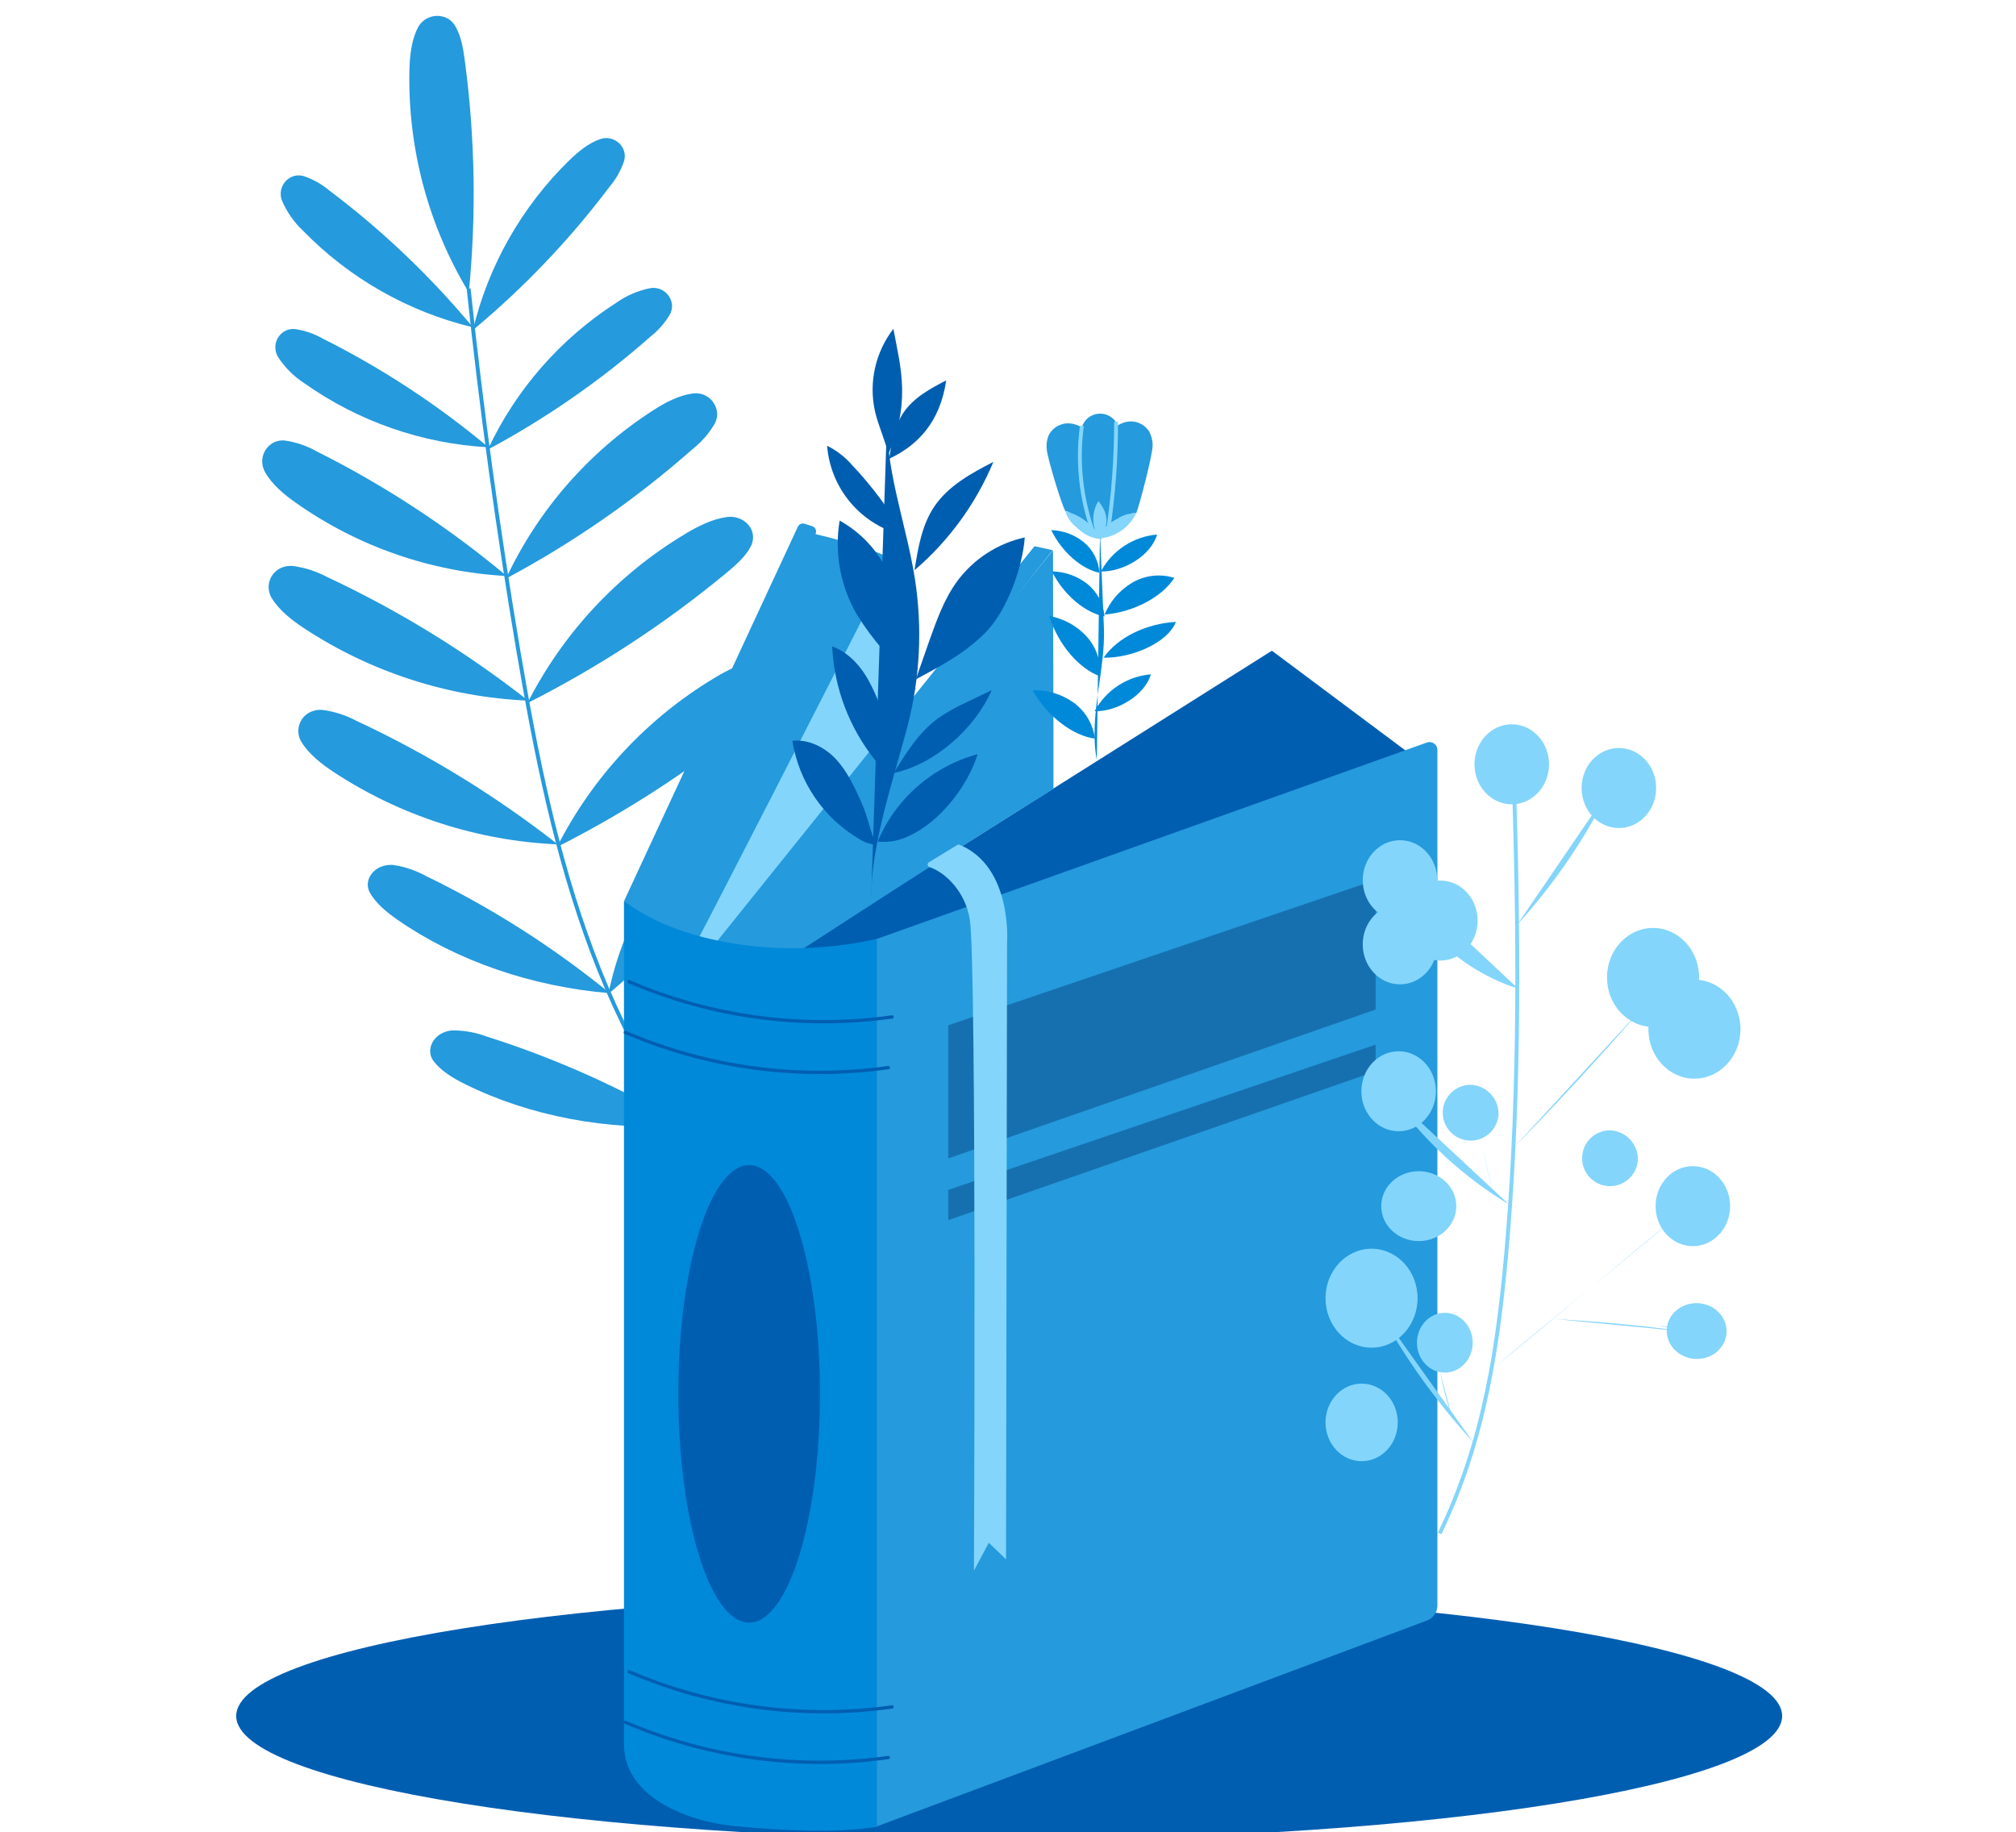
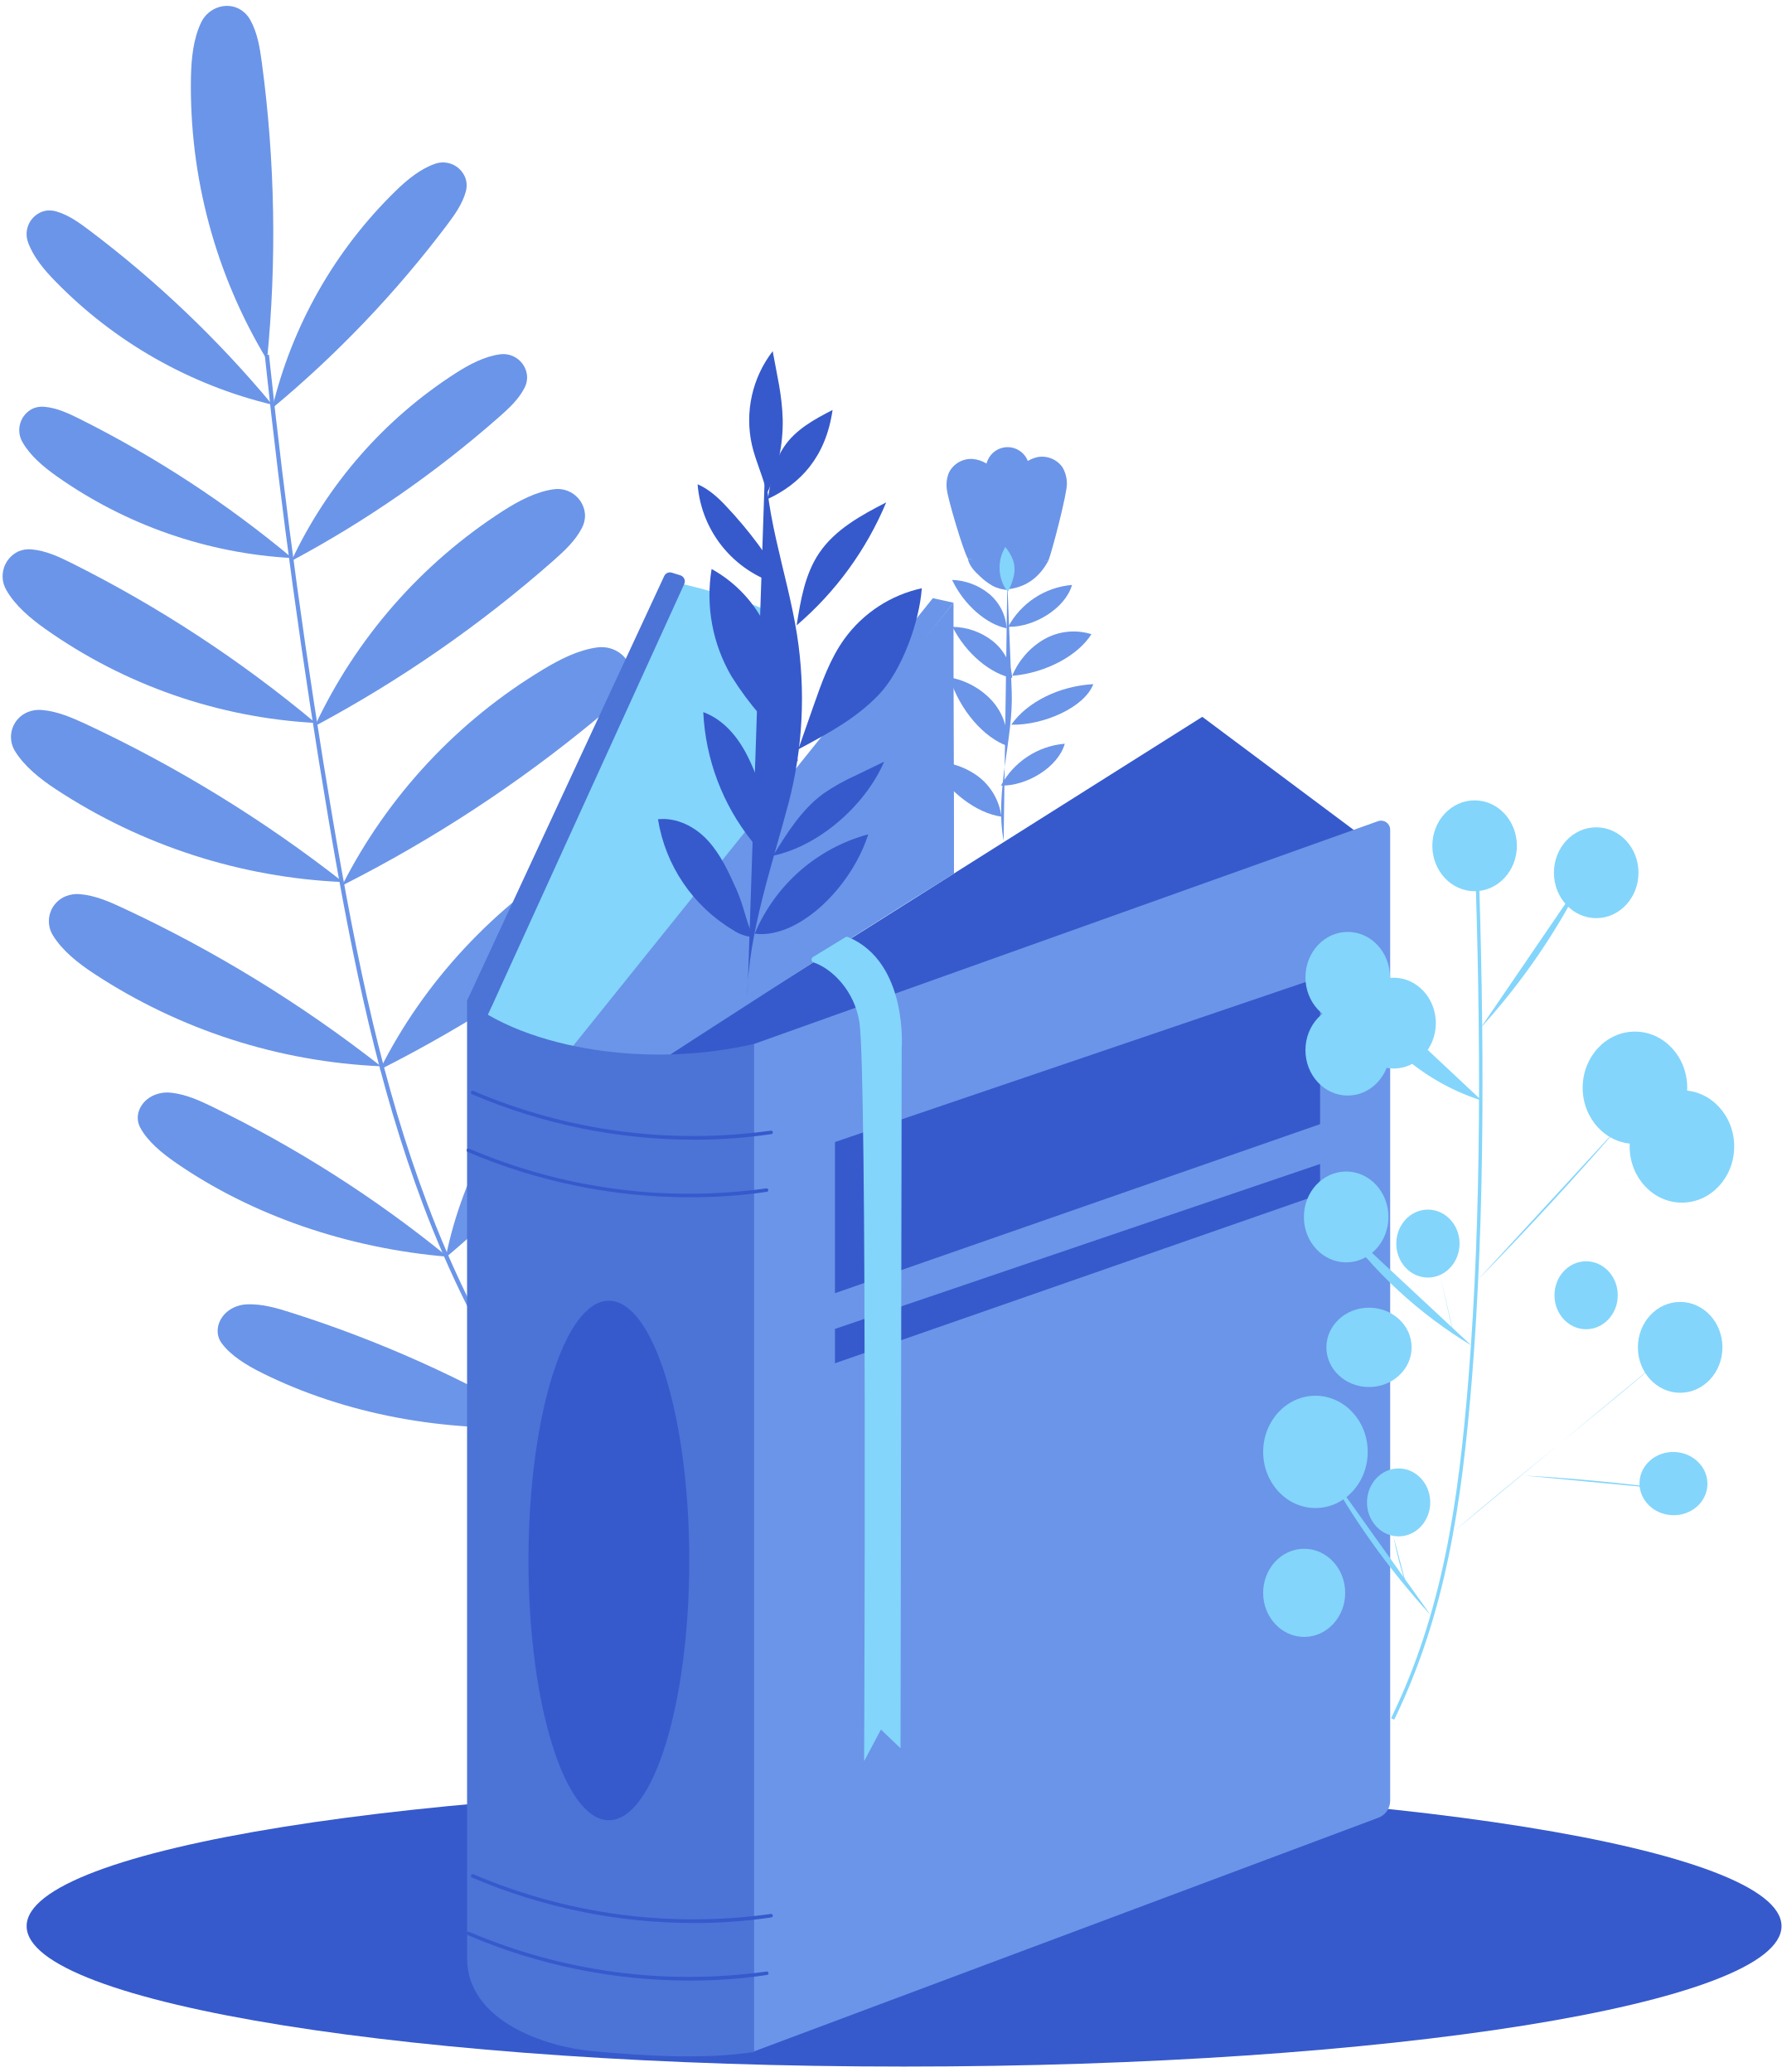
- <svg xmlns="http://www.w3.org/2000/svg" id="Слой_1" data-name="Слой 1" viewBox="0 0 515 468">
+ <svg xmlns="http://www.w3.org/2000/svg" id="Слой_1" data-name="Слой 1" viewBox="0 0 515 599">
  <defs>
-     <style>.cls-1{fill:#005eb1;}.cls-2,.cls-7,.cls-8{fill:none;}.cls-2{stroke:#259add;}.cls-2,.cls-8{stroke-miterlimit:10;}.cls-3{fill:#259add;}.cls-4{fill:#83d5fb;}.cls-5{fill:#00336c;opacity:0.4;}.cls-6{fill:#0089d9;}.cls-7{stroke:#005eb1;stroke-linecap:round;stroke-linejoin:round;stroke-width:0.84px;}.cls-8{stroke:#83d5fb;}</style>
+     <style>.cls-1{fill:#365acc;}.cls-2{fill:#6b95e8;}.cls-3{fill:#83d5fb;}.cls-4{fill:#4c73d6;}.cls-5{fill:none;stroke:#83d5fb;stroke-miterlimit:10;}</style>
  </defs>
-   <ellipse class="cls-1" cx="257.8" cy="438.39" rx="197.46" ry="31.61" />
-   <path class="cls-2" d="M194,309.45c-19.59-17.85-33.34-41.4-42.68-66.21s-14.49-51-18.92-77.09q-7.77-46-12.69-92.44" />
-   <path class="cls-3" d="M119.76,74.72a105.36,105.36,0,0,1-15.18-56.45c.07-3.73.46-7.72,2.06-11a5.6,5.6,0,0,1,7.92-2.43,5.51,5.51,0,0,1,1.84,2c1.46,2.6,1.93,5.62,2.33,8.57A256.52,256.52,0,0,1,119.76,74.72Z" />
-   <path class="cls-3" d="M120.8,84.33A89.85,89.85,0,0,1,145.39,41c2.29-2.22,4.91-4.4,7.85-5.43a4.76,4.76,0,0,1,6.25,3.27,4.58,4.58,0,0,1-.06,2.29,20.13,20.13,0,0,1-3.73,6.6A218.74,218.74,0,0,1,120.8,84.33Z" />
-   <path class="cls-3" d="M120.81,83.62A89.79,89.79,0,0,1,77.47,59,22.68,22.68,0,0,1,72,51.17a4.76,4.76,0,0,1,3.27-6.25A4.59,4.59,0,0,1,77.6,45a20.2,20.2,0,0,1,6.6,3.72A219.2,219.2,0,0,1,120.81,83.62Z" />
-   <path class="cls-3" d="M155.43,253.91c3.35-16.87,12.51-33.23,26.08-46.57a29.61,29.61,0,0,1,9-6.48c3.08-1.27,6.83-.2,7.79,2.42a3.87,3.87,0,0,1,.11,2.3c-.61,2.54-2.27,4.86-3.94,7.09A255.3,255.3,0,0,1,155.43,253.91Z" />
-   <path class="cls-3" d="M155.79,253.74c-20-1.68-39.06-8.25-54.18-18.71-2.86-2-5.7-4.31-7.18-7.1-1.33-2.5.21-5.71,3.43-6.68a6.8,6.8,0,0,1,2.77-.25,25.54,25.54,0,0,1,8.25,2.83A240.27,240.27,0,0,1,155.79,253.74Z" />
-   <path class="cls-3" d="M174.75,287.26c.87-17.17,7.57-34.68,19.07-49.85a29.27,29.27,0,0,1,8-7.71c2.87-1.71,6.73-1.2,8.06,1.26a3.94,3.94,0,0,1,.44,2.27c-.24,2.6-1.54,5.13-2.88,7.58A255.51,255.51,0,0,1,174.75,287.26Z" />
-   <path class="cls-3" d="M175.14,287.66c-20.06,1.23-39.85-2.52-56.32-10.68-3.11-1.54-6.26-3.43-8.13-6-1.68-2.28-.62-5.68,2.42-7.11a6.75,6.75,0,0,1,2.71-.64,25.31,25.31,0,0,1,8.57,1.6A240.35,240.35,0,0,1,175.14,287.66Z" />
-   <path class="cls-3" d="M124.62,114.85a89.79,89.79,0,0,1,32.82-37.5,22.67,22.67,0,0,1,8.77-3.75,4.78,4.78,0,0,1,5.47,4.46,4.52,4.52,0,0,1-.53,2.24,20.4,20.4,0,0,1-5,5.72A219.38,219.38,0,0,1,124.62,114.85Z" />
-   <path class="cls-3" d="M124.78,114.27A89.79,89.79,0,0,1,77.72,97.89,22.6,22.6,0,0,1,71,91.16a4.76,4.76,0,0,1,2.09-6.74,4.54,4.54,0,0,1,2.27-.35,20.21,20.21,0,0,1,7.16,2.47A218.63,218.63,0,0,1,124.78,114.27Z" />
-   <path class="cls-3" d="M129.25,147.82a103.07,103.07,0,0,1,37.62-43c3.08-2,6.53-3.81,10.07-4.29a5.46,5.46,0,0,1,6.26,5.11,5.31,5.31,0,0,1-.6,2.57,23.29,23.29,0,0,1-5.7,6.55A250.58,250.58,0,0,1,129.25,147.82Z" />
-   <path class="cls-3" d="M129.44,147.16a103,103,0,0,1-53.95-18.77c-3-2.12-6-4.63-7.75-7.73a5.46,5.46,0,0,1,2.39-7.72,5.31,5.31,0,0,1,2.61-.4A23.32,23.32,0,0,1,81,115.37,250.25,250.25,0,0,1,129.44,147.16Z" />
-   <path class="cls-3" d="M134.74,179.62A106.71,106.71,0,0,1,175,136.43c3.28-2,7-3.85,10.73-4.35,3.37-.45,6.59,1.9,6.64,5.09a5.09,5.09,0,0,1-.65,2.57c-1.42,2.6-3.77,4.64-6.1,6.58A271.72,271.72,0,0,1,134.74,179.62Z" />
-   <path class="cls-3" d="M134.94,179a113.17,113.17,0,0,1-57.31-18.52c-3.15-2.1-6.34-4.59-8.21-7.68A5.37,5.37,0,0,1,72,145a6.08,6.08,0,0,1,2.77-.41,25.72,25.72,0,0,1,8.73,2.79A266.18,266.18,0,0,1,134.94,179Z" />
-   <path class="cls-3" d="M142.3,216.38a106.71,106.71,0,0,1,40.23-43.19c3.28-2,7-3.84,10.73-4.34,3.37-.45,6.59,1.89,6.64,5.08a5.06,5.06,0,0,1-.65,2.57c-1.42,2.61-3.77,4.64-6.1,6.58A271.06,271.06,0,0,1,142.3,216.38Z" />
-   <path class="cls-3" d="M142.5,215.72a113.25,113.25,0,0,1-57.31-18.51c-3.15-2.1-6.34-4.6-8.21-7.69a5.36,5.36,0,0,1,2.59-7.74,6.08,6.08,0,0,1,2.77-.42,25.61,25.61,0,0,1,8.72,2.8A265.42,265.42,0,0,1,142.5,215.72Z" />
-   <path class="cls-1" d="M200.41,244.78l124.5-78.54,37.93,28.33c-19.55,6.6-40.73,14-60.28,20.56-8.13,2.74-16.27,5.49-24.24,8.69-7.26,2.91-14.36,6.2-21.68,9C238.57,239.59,219.73,244.78,200.41,244.78Z" />
-   <path class="cls-1" d="M215,241q60.45-33.2,120.3-67.48" />
-   <path class="cls-1" d="M216.07,240.44s77.4-33.35,131.64-56.9" />
-   <path class="cls-4" d="M189.14,245.3q18.8-27.59,39.14-54V143.63l-.4-.4a1136.48,1136.48,0,0,0-54.14,106.66" />
-   <path class="cls-3" d="M228,142.9c-5.72-3.19-19.87-6.5-19.87-6.5-15.3,32.06-30.26,65.23-44.43,97.81,2.76.93,12.39,5.16,14.69,5.59C179,238.85,212.12,174.49,228,142.9Z" />
-   <path class="cls-3" d="M189,241.47c24.91-33.62,53.77-68.28,80-100.91,0,18.35.15,42.61.11,61-22.61,13.87-65.76,42-65.76,42" />
-   <polygon class="cls-3" points="268.92 140.56 264.27 139.54 183.1 240.56 187.94 242.99 268.92 140.56" />
-   <path class="cls-3" d="M186.76,239.92s78.42-98.52,79.06-99.31" />
-   <path class="cls-3" d="M203.63,235.5,264,169.73" />
-   <line class="cls-3" x1="233.89" y1="214.14" x2="258.32" y2="188.78" />
-   <path class="cls-3" d="M223.34,240.11,364.51,189.7a2,2,0,0,1,2.68,1.94V410.18a4.09,4.09,0,0,1-2.64,3.82L224,466.6l-5-3.18" />
-   <polygon class="cls-5" points="242.24 261.93 351.42 224.81 351.42 257.91 242.24 295.95 242.24 261.93" />
-   <polygon class="cls-5" points="242.24 303.99 351.42 266.88 351.42 273.68 242.24 311.72 242.24 303.99" />
-   <path class="cls-4" d="M248.8,401.27s.72-154.64-1.05-166.27c-1.09-7.11-6.16-12.1-10.34-13.49a.68.68,0,0,1-.12-1.22l7.28-4.44a.67.67,0,0,1,.63,0c13.53,5.66,12.06,25,12.06,25L257,398.37l-4.41-4.23Z" />
-   <path class="cls-3" d="M159.44,230.14l44.37-95.57a1.42,1.42,0,0,1,1.71-.76l1.93.6a1.43,1.43,0,0,1,.88,2l-44.6,97.85Z" />
-   <path class="cls-6" d="M224,466.72l0-226.86a97.11,97.11,0,0,1-33.68,1.61c-11.54-1.48-23-5.14-30.92-11.33V445.58c0,14.44,18.16,20,28.06,20.93C199.6,467.64,213,468.42,224,466.72Z" />
-   <ellipse class="cls-1" cx="191.37" cy="356.1" rx="18.09" ry="58.45" />
-   <path class="cls-7" d="M160.7,250.8a125.81,125.81,0,0,0,67.18,9" />
-   <path class="cls-7" d="M159.74,263.75a125.8,125.8,0,0,0,67.18,9" />
-   <path class="cls-7" d="M160.7,427.08a125.81,125.81,0,0,0,67.18,9" />
-   <path class="cls-7" d="M159.74,440a125.8,125.8,0,0,0,67.18,9" />
-   <path class="cls-8" d="M367.76,391.76c11.5-23.7,15.15-48.2,17.45-76.58,3-36.79,2.82-77.54,1.41-118.43" />
-   <path class="cls-4" d="M387.55,236.26a149.55,149.55,0,0,0,23.59-34.56" />
-   <path class="cls-4" d="M386.75,293.11q16.92-17.21,32.7-35.49" />
-   <path class="cls-4" d="M405.65,273.42c9.54-1.85,20.33-3.89,29.87-5.74" />
-   <path class="cls-4" d="M356.1,222.85a50.68,50.68,0,0,0,31.71,29.72" />
-   <path class="cls-4" d="M355.64,279.91c7.42,11,18.46,21,29.83,27.78" />
-   <path class="cls-4" d="M381.13,349.9c13.27-11.42,34.69-28.4,48-39.83" />
-   <line class="cls-4" x1="411.38" y1="295.8" x2="410.73" y2="324.87" />
-   <path class="cls-4" d="M370.41,307.47l11.12-2.57" />
-   <path class="cls-4" d="M378.49,292.28s3,12.62,2.93,12.87" />
-   <path class="cls-4" d="M352,334.34a172.42,172.42,0,0,0,24.31,34.07" />
-   <line class="cls-4" x1="356.92" y1="364.35" x2="371.46" y2="363.12" />
-   <path class="cls-4" d="M397.37,337q17,.94,33.83,3.24" />
-   <ellipse class="cls-4" cx="413.55" cy="201.32" rx="9.52" ry="10.22" />
-   <path class="cls-4" d="M407.84,208.43l11.3-14.28" />
-   <ellipse class="cls-4" cx="386.19" cy="195.26" rx="9.52" ry="10.22" />
-   <line class="cls-4" x1="385.87" y1="185.48" x2="386.88" y2="205.12" />
-   <ellipse class="cls-4" cx="357.64" cy="224.87" rx="9.52" ry="10.22" />
-   <path class="cls-4" d="M355.34,215.7q1.8,7.68,3.59,15.36" />
-   <ellipse class="cls-4" cx="357.64" cy="241.26" rx="9.52" ry="10.22" />
-   <path class="cls-4" d="M349.31,245.75a80.74,80.74,0,0,0,11.06-4.12" />
-   <ellipse class="cls-4" cx="367.95" cy="235.18" rx="9.52" ry="10.22" />
-   <path class="cls-4" d="M372.23,243.78q-4.46-8.62-8.08-17.63" />
-   <path class="cls-4" d="M418.4,296.42a7.13,7.13,0,1,1-7.12-7.65A7.39,7.39,0,0,1,418.4,296.42Z" />
-   <path class="cls-4" d="M411.3,303.73q.1-7.32.22-14.63" />
-   <ellipse class="cls-4" cx="422.28" cy="249.71" rx="11.76" ry="12.64" />
-   <path class="cls-4" d="M417,260.23q6.64-8.9,13.64-17.53" />
-   <ellipse class="cls-4" cx="432.85" cy="262.93" rx="11.76" ry="12.64" />
-   <path class="cls-4" d="M424.13,269.49q9.28-6.11,18.26-12.71" />
-   <path class="cls-4" d="M424,269.69l19.75-8.44" />
-   <ellipse class="cls-4" cx="357.29" cy="278.79" rx="9.52" ry="10.22" />
-   <path class="cls-4" d="M353.63,270a158.94,158.94,0,0,0,7.06,17.41" />
-   <path class="cls-4" d="M382.8,284.79a7.13,7.13,0,1,1-7.11-7.65A7.39,7.39,0,0,1,382.8,284.79Z" />
-   <path class="cls-4" d="M373.79,278.1q2.15,6.47,4.28,12.94" />
-   <ellipse class="cls-4" cx="362.43" cy="308.14" rx="9.59" ry="8.93" />
-   <path class="cls-4" d="M353.75,309.68a81.36,81.36,0,0,0,17.15-2.38" />
-   <ellipse class="cls-4" cx="432.45" cy="308.14" rx="9.52" ry="10.22" />
-   <path class="cls-4" d="M425.41,313.27q7.05-5.5,13.92-11.21" />
-   <ellipse class="cls-4" cx="350.37" cy="331.66" rx="11.76" ry="12.64" />
-   <path class="cls-4" d="M344.94,321.1a156.56,156.56,0,0,0,11.43,21" />
-   <ellipse class="cls-4" cx="369.09" cy="343.03" rx="7.12" ry="7.64" />
-   <path class="cls-4" d="M368.2,350.3c1.15-4.83,2.09-9.71,2.8-14.61" />
-   <ellipse class="cls-4" cx="347.84" cy="363.39" rx="9.23" ry="9.91" />
-   <path class="cls-4" d="M339,365.06l18-.39" />
-   <path class="cls-4" d="M367.88,350.49a89.76,89.76,0,0,0,3.17,12" />
-   <ellipse class="cls-4" cx="430.95" cy="338.8" rx="7.12" ry="7.64" transform="matrix(0.05, -1, 1, 0.05, 73.08, 754.06)" />
-   <path class="cls-4" d="M423.26,338.79a106.17,106.17,0,0,0,15.34.3" />
-   <path class="cls-1" d="M222.54,229.41c0-13.88,5.74-30.35,9.26-43.77a92.82,92.82,0,0,0,1.9-37.9c-2.28-14.47-8-28.63-7-43.24" />
-   <path class="cls-1" d="M223.85,215.81a9.21,9.21,0,0,1-4.5-1.55,35.55,35.55,0,0,1-16.93-25c4.19-.46,8.39,1.69,11.24,4.81s4.63,7,6.37,10.87S222.15,212.06,223.85,215.81Z" />
-   <path class="cls-1" d="M249.75,192.67A38.68,38.68,0,0,0,224.2,215a14.63,14.63,0,0,0,8-1.43C240.12,209.94,247.12,201,249.75,192.67Z" />
-   <path class="cls-1" d="M227.93,198.15a14.07,14.07,0,0,1-4.35-3.93,50.3,50.3,0,0,1-11-29.08c4.68,1.73,7.92,5.73,10.1,10.22C226.65,183.47,227.3,189.15,227.93,198.15Z" />
-   <path class="cls-1" d="M253.33,176.32,247,179.38a46.26,46.26,0,0,0-7.34,4.11c-4.89,3.56-8.19,8.85-11.36,14C238.77,195.26,249.07,186.14,253.33,176.32Z" />
-   <path class="cls-1" d="M233.91,176.25l-8.46-10.33a71.54,71.54,0,0,1-6.5-8.82A36,36,0,0,1,214.49,133a29.33,29.33,0,0,1,12.35,13.24c2,4.26,3,8.94,3.95,13.56C231.94,165.37,232.76,170.64,233.91,176.25Z" />
-   <path class="cls-1" d="M261.78,137.3a29.28,29.28,0,0,0-17.4,11.38c-3.24,4.5-5.12,9.83-7,15.07l-3.42,9.8c6.64-3.56,12.92-6.86,18.12-12.31S261.27,144.82,261.78,137.3Z" />
-   <path class="cls-1" d="M253.77,118c-5.67,2.91-11.52,6.12-15.09,11.4-3.2,4.75-4.17,10.62-5.06,16.28A74,74,0,0,0,253.77,118Z" />
-   <path class="cls-1" d="M241.71,97.18c-4.11,2.11-8.34,4.43-10.92,8.25-2.32,3.44-3,7.68-3.66,11.77C234.48,113.79,240.19,107.75,241.71,97.18Z" />
-   <path class="cls-1" d="M231,136.8a25.6,25.6,0,0,1-19.71-22.92,20.35,20.35,0,0,1,6.44,5A92.64,92.64,0,0,1,231,136.8Z" />
-   <path class="cls-1" d="M228.23,84a25.48,25.48,0,0,0-4.7,21.13c.86,3.7,2.55,7.17,3.39,10.88a38.29,38.29,0,0,0,3.54-16.64C230.32,93.6,229.23,89.59,228.23,84Z" />
-   <path class="cls-6" d="M295.59,136.56A18.06,18.06,0,0,0,281.22,146C286.93,146.12,294,142,295.59,136.56Z" />
-   <path class="cls-6" d="M294,172.28a18,18,0,0,0-14.37,9.42C285.31,181.84,292.42,177.67,294,172.28Z" />
-   <path class="cls-6" d="M300.39,158.88c-7.67.43-14.9,4-18.47,9.14C289.26,168.16,298.4,164.11,300.39,158.88Z" />
-   <path class="cls-6" d="M300,147.64a13.4,13.4,0,0,0-10.69,1.17,17.05,17.05,0,0,0-7.14,8.2C290,156.33,297,152.3,300,147.64Z" />
-   <path class="cls-6" d="M279.7,188.7a13.45,13.45,0,0,0-5.49-9.24,17,17,0,0,0-10.43-3.1C267.64,183.19,274.24,188,279.7,188.7Z" />
-   <path class="cls-6" d="M281,172.77a13.44,13.44,0,0,0-3.43-10.19,17,17,0,0,0-9.54-5.21C270.36,164.85,275.81,170.91,281,172.77Z" />
-   <path class="cls-6" d="M282.14,157.48a11.82,11.82,0,0,0-4.43-8.34,15,15,0,0,0-9-3.16C271.79,152.14,277.38,156.61,282.14,157.48Z" />
-   <path class="cls-6" d="M280.85,146.33a11,11,0,0,0-4-7.82,13.88,13.88,0,0,0-8.31-3.08C271.34,141.19,276.46,145.44,280.85,146.33Z" />
-   <path class="cls-6" d="M281,136.06l1,24.31c.44,10.86-3.9,22.4-1.82,33.77" />
-   <path class="cls-3" d="M270.44,113.19s.09,13.1,2.93,18.45a9.12,9.12,0,0,0,9.91,4.72c9.4-2.19,7.22-17.83,6.72-24.48Z" />
-   <path class="cls-3" d="M281.2,122.4c.06-3.57-.65-8-2.62-11a7.06,7.06,0,0,0-5.35-3.24,5.58,5.58,0,0,0-5.32,3,7.31,7.31,0,0,0-.5,3.74c.18,2.09,3.68,13.83,4.73,15.65,2.1.59,4.23,1.14,6.33,1.73" />
-   <path class="cls-3" d="M281.77,122.36a18.57,18.57,0,0,1,1.13-10.67,7.09,7.09,0,0,1,4.88-3.93,5.6,5.6,0,0,1,5.67,2.29,7.41,7.41,0,0,1,1,3.64c.11,2.09-3.38,15.47-4.18,17.41a9.29,9.29,0,0,0-5.38,1.67" />
-   <path class="cls-3" d="M285.47,112.6a4.88,4.88,0,0,0-8.55-4.66,3.41,3.41,0,0,0-.57,2.23,5.37,5.37,0,0,0,1.59,2.7,15.19,15.19,0,0,0,4.11.74C283.45,113.61,284.88,113.86,285.47,112.6Z" />
-   <path class="cls-8" d="M279.26,136a57.76,57.76,0,0,1-2.89-27.18" />
-   <path class="cls-8" d="M283,136a186.56,186.56,0,0,0,2.11-28.24" />
-   <path class="cls-4" d="M281.36,137.69a8,8,0,0,1-3.62-.93,13.06,13.06,0,0,1-2.89-2.18,7.84,7.84,0,0,1-2.71-4A15,15,0,0,1,281.36,137.69Z" />
-   <path class="cls-4" d="M280.6,137.58a8.21,8.21,0,0,1,2-3.14,13.87,13.87,0,0,1,3-2,7.86,7.86,0,0,1,4.63-1.3A11.43,11.43,0,0,1,280.6,137.58Z" />
-   <path class="cls-4" d="M281.22,138c-1.2-.93-3.32-5.55-.64-10C283.49,131.63,283,134.14,281.22,138Z" />
+   <ellipse class="cls-1" cx="261.35" cy="556.83" rx="253.65" ry="40.6" />
+   <path class="cls-2" d="M184.31,444.43c-26-23.73-46.88-56.07-62-96.11C109.52,314.24,102.1,279,94.92,236.56c-7.48-44.23-13.67-89.28-18.38-133.9l1.21-.12c4.71,44.59,10.89,89.61,18.37,133.82,7.17,42.36,14.57,77.54,27.37,111.53,15,39.86,35.74,72,61.63,95.65Z" />
+   <path class="cls-2" d="M77.2,104.05a152.56,152.56,0,0,1-22-81.74c.11-5.4.68-11.18,3-15.93C60.28,2.13,65.68.32,69.66,2.87a7.94,7.94,0,0,1,2.67,2.86c2.11,3.76,2.8,8.14,3.37,12.42A371.72,371.72,0,0,1,77.2,104.05Z" />
+   <path class="cls-2" d="M78.7,118a130.07,130.07,0,0,1,35.62-62.75c3.3-3.22,7.11-6.38,11.36-7.87a6.91,6.91,0,0,1,9.06,4.73,6.76,6.76,0,0,1-.1,3.33c-1,3.55-3.18,6.62-5.39,9.56A317.06,317.06,0,0,1,78.7,118Z" />
+   <path class="cls-2" d="M78.71,117A130,130,0,0,1,16,81.32C12.74,78,9.58,74.22,8.09,70a6.9,6.9,0,0,1,4.73-9,6.75,6.75,0,0,1,3.33.09c3.55,1,6.62,3.18,9.56,5.4A316.65,316.65,0,0,1,78.71,117Z" />
+   <path class="cls-2" d="M128.85,363.55c4.86-24.43,18.12-48.12,37.77-67.44,3.72-3.65,8-7.32,13-9.38,4.47-1.85,9.9-.3,11.29,3.51a5.64,5.64,0,0,1,.16,3.33c-.88,3.67-3.29,7-5.72,10.26A369.72,369.72,0,0,1,128.85,363.55Z" />
+   <path class="cls-2" d="M129.38,363.31c-29-2.44-56.58-12-78.47-27.11-4.14-2.86-8.25-6.23-10.4-10.27-1.92-3.62.3-8.26,5-9.68a9.62,9.62,0,0,1,4-.35c4.35.49,8.22,2.28,11.95,4.09A348,348,0,0,1,129.38,363.31Z" />
+   <path class="cls-2" d="M156.82,411.85c1.27-24.88,11-50.23,27.62-72.19,3.15-4.15,6.89-8.41,11.54-11.17,4.16-2.48,9.75-1.73,11.68,1.83a5.67,5.67,0,0,1,.64,3.28c-.35,3.76-2.24,7.43-4.17,11A369.42,369.42,0,0,1,156.82,411.85Z" />
+   <path class="cls-2" d="M157.4,412.42c-29.06,1.79-57.71-3.64-81.56-15.46-4.51-2.24-9.07-5-11.78-8.67-2.42-3.3-.9-8.21,3.51-10.29a9.87,9.87,0,0,1,3.92-.93c4.38-.14,8.47,1.07,12.41,2.32A348,348,0,0,1,157.4,412.42Z" />
+   <path class="cls-2" d="M84.23,162.17a130.2,130.2,0,0,1,47.52-54.31c3.89-2.48,8.25-4.81,12.72-5.42a6.9,6.9,0,0,1,7.91,6.46,6.58,6.58,0,0,1-.76,3.24c-1.67,3.28-4.44,5.84-7.2,8.28A317.12,317.12,0,0,1,84.23,162.17Z" />
+   <path class="cls-2" d="M84.47,161.33a130.06,130.06,0,0,1-68.16-23.71c-3.75-2.67-7.55-5.84-9.79-9.76a6.91,6.91,0,0,1,3-9.76,6.69,6.69,0,0,1,3.29-.5c3.66.31,7.08,1.93,10.37,3.58A316.8,316.8,0,0,1,84.47,161.33Z" />
+   <path class="cls-2" d="M91,209.92a149.17,149.17,0,0,1,54.47-62.26c4.45-2.84,9.46-5.51,14.58-6.21a7.91,7.91,0,0,1,9.07,7.4,7.65,7.65,0,0,1-.87,3.72c-1.91,3.76-5.1,6.69-8.26,9.49A363.87,363.87,0,0,1,91,209.92Z" />
+   <path class="cls-2" d="M91.22,209a149.16,149.16,0,0,1-78.13-27.18c-4.31-3.07-8.66-6.7-11.23-11.19A7.93,7.93,0,0,1,5.33,159.4a7.74,7.74,0,0,1,3.77-.58c4.2.36,8.12,2.22,11.89,4.11A363,363,0,0,1,91.22,209Z" />
+   <path class="cls-2" d="M98.89,256a154.57,154.57,0,0,1,58.26-62.55c4.75-2.87,10.09-5.57,15.54-6.29,4.87-.65,9.54,2.74,9.62,7.36a7.44,7.44,0,0,1-.95,3.72c-2.05,3.77-5.46,6.73-8.84,9.53A393.12,393.12,0,0,1,98.89,256Z" />
+   <path class="cls-2" d="M99.18,255a164,164,0,0,1-83-26.81c-4.57-3-9.18-6.66-11.89-11.13a7.76,7.76,0,0,1,3.75-11.21,8.59,8.59,0,0,1,4-.6c4.47.34,8.63,2.17,12.64,4A385.33,385.33,0,0,1,99.18,255Z" />
+   <path class="cls-2" d="M109.83,309.21c12.68-25.4,33.15-47.37,58.27-62.55,4.75-2.87,10.08-5.57,15.53-6.29,4.88-.65,9.55,2.74,9.62,7.36a7.45,7.45,0,0,1-.94,3.72c-2.06,3.77-5.46,6.73-8.84,9.53A393.2,393.2,0,0,1,109.83,309.21Z" />
+   <path class="cls-2" d="M110.13,308.25a163.94,163.94,0,0,1-83-26.81c-4.57-3-9.18-6.66-11.89-11.13A7.76,7.76,0,0,1,19,259.1a8.7,8.7,0,0,1,4-.61c4.47.35,8.63,2.18,12.63,4.05A384.62,384.62,0,0,1,110.13,308.25Z" />
+   <path class="cls-1" d="M187.63,308.13l159.93-100.9,48.72,36.39C371.17,252.1,344,261.55,318.85,270c-10.45,3.53-20.91,7.06-31.14,11.17-9.32,3.74-18.45,8-27.84,11.5C236.65,301.45,212.45,308.13,187.63,308.13Z" />
+   <path class="cls-1" d="M206.38,303.29Q284,260.65,360.92,216.61" />
+   <path class="cls-1" d="M207.75,302.55s99.42-42.85,169.1-73.1" />
+   <path class="cls-3" d="M173.16,308.79q24.14-35.43,50.28-69.38V178.19c-.18-.17-.35-.34-.52-.52-25.39,44.52-49,90.07-69.55,137" />
+   <path class="cls-3" d="M223.11,177.25c-7.34-4.1-25.52-8.35-25.52-8.35-19.66,41.18-38.87,83.79-57.08,125.64,3.55,1.2,15.92,6.64,18.88,7.19C160.17,300.51,202.68,217.83,223.11,177.25Z" />
+   <path class="cls-2" d="M172.91,303.87c32-43.19,69.07-87.71,102.73-129.63-.05,23.58.19,54.74.14,78.32-29,17.82-84.48,53.9-84.48,53.9" />
+   <polygon class="cls-2" points="275.64 174.24 269.66 172.93 165.39 302.71 171.61 305.82 275.64 174.24" />
+   <path class="cls-2" d="M170.1,301.88S270.83,175.33,271.66,174.31" />
+   <path class="cls-2" d="M191.77,296.2l77.57-84.49" />
+   <line class="cls-2" x1="230.64" y1="268.77" x2="262.03" y2="236.19" />
+   <path class="cls-2" d="M217.09,302.12l181.34-64.75a2.63,2.63,0,0,1,3.44,2.49V520.59a5.23,5.23,0,0,1-3.4,4.9L217.93,593.06,211.47,589" />
+   <polygon class="cls-1" points="241.37 330.15 381.61 282.47 381.61 324.98 241.37 373.85 241.37 330.15" />
+   <polygon class="cls-1" points="241.37 384.18 381.61 336.5 381.61 345.24 241.37 394.11 241.37 384.18" />
+   <path class="cls-3" d="M249.8,509.15s.92-198.65-1.36-213.6c-1.4-9.13-7.91-15.53-13.28-17.33a.86.86,0,0,1-.15-1.55l9.35-5.71a.89.89,0,0,1,.81-.07c17.37,7.28,15.49,32.13,15.49,32.13l-.34,202.39L254.66,500Z" />
+   <path class="cls-4" d="M135,289.32l57-122.77a1.82,1.82,0,0,1,2.19-1l2.49.77a1.83,1.83,0,0,1,1.12,2.51L140.51,294.54Z" />
+   <path class="cls-4" d="M218,593.22l0-291.42a124.58,124.58,0,0,1-43.27,2.07c-14.82-1.9-29.54-6.6-39.71-14.55V566.06c0,18.54,23.32,25.7,36,26.89C186.59,594.4,203.74,595.4,218,593.22Z" />
+   <ellipse class="cls-1" cx="176.01" cy="451.12" rx="23.24" ry="75.09" />
+   <path class="cls-1" d="M200.73,329.48a163.3,163.3,0,0,1-64.31-13.16.52.52,0,0,1-.26-.67.51.51,0,0,1,.67-.27,161.51,161.51,0,0,0,86,11.48.52.52,0,0,1,.58.42.52.52,0,0,1-.43.58A150.47,150.47,0,0,1,200.73,329.48Z" />
+   <path class="cls-1" d="M199.49,346.12A163.3,163.3,0,0,1,135.18,333a.52.52,0,0,1-.26-.67.51.51,0,0,1,.67-.27,161.51,161.51,0,0,0,86,11.48.51.51,0,0,1,.15,1A150.47,150.47,0,0,1,199.49,346.12Z" />
+   <path class="cls-1" d="M200.73,555.93a163.3,163.3,0,0,1-64.31-13.16.52.52,0,0,1-.26-.67.51.51,0,0,1,.67-.27,161.5,161.5,0,0,0,86,11.48.52.52,0,0,1,.58.42.52.52,0,0,1-.43.58A150.47,150.47,0,0,1,200.73,555.93Z" />
+   <path class="cls-1" d="M199.49,572.57a163.3,163.3,0,0,1-64.31-13.16.52.52,0,0,1-.26-.67.51.51,0,0,1,.67-.27,161.51,161.51,0,0,0,86,11.48.52.52,0,0,1,.57.42.5.5,0,0,1-.42.58A150.47,150.47,0,0,1,199.49,572.57Z" />
+   <path class="cls-5" d="M402.6,496.92C417.38,466.48,422.06,435,425,398.56c3.83-47.26,3.62-99.61,1.81-152.13" />
+   <path class="cls-3" d="M428,297.18a192.35,192.35,0,0,0,30.31-44.39" />
+   <path class="cls-3" d="M427,370.2q21.74-22.11,42-45.58" />
+   <path class="cls-3" d="M451.28,344.91c12.24-2.38,26.12-5,38.36-7.37" />
+   <path class="cls-3" d="M387.62,280a65.14,65.14,0,0,0,40.74,38.18" />
+   <path class="cls-3" d="M387,353.24c9.52,14.14,23.7,26.93,38.32,35.7" />
+   <path class="cls-3" d="M419.78,443.16c17.05-14.68,44.56-36.49,61.61-51.17" />
+   <line class="cls-3" x1="458.63" y1="373.66" x2="457.8" y2="411" />
+   <path class="cls-3" d="M406,388.65l14.28-3.31" />
+   <path class="cls-3" d="M416.39,369.14s3.9,16.2,3.77,16.53" />
+   <path class="cls-3" d="M382.36,423.16a221.43,221.43,0,0,0,31.22,43.77" />
+   <line class="cls-3" x1="388.68" y1="461.72" x2="407.36" y2="460.13" />
+   <path class="cls-3" d="M440.64,426.57q21.8,1.23,43.46,4.16" />
+   <ellipse class="cls-3" cx="461.43" cy="252.3" rx="12.22" ry="13.13" />
+   <path class="cls-3" d="M454.09,261.43l14.52-18.34" />
+   <ellipse class="cls-3" cx="426.28" cy="244.51" rx="12.22" ry="13.13" />
+   <line class="cls-3" x1="425.86" y1="231.95" x2="427.17" y2="257.18" />
+   <ellipse class="cls-3" cx="389.6" cy="282.54" rx="12.22" ry="13.13" />
+   <path class="cls-3" d="M386.65,270.76q2.31,9.87,4.61,19.73" />
+   <ellipse class="cls-3" cx="389.6" cy="303.59" rx="12.22" ry="13.13" />
+   <path class="cls-3" d="M378.9,309.37a104.12,104.12,0,0,0,14.21-5.3" />
+   <ellipse class="cls-3" cx="402.85" cy="295.78" rx="12.22" ry="13.13" />
+   <path class="cls-3" d="M408.34,306.83q-5.73-11.06-10.37-22.64" />
+   <path class="cls-3" d="M467.66,374.45c0,5.43-4.1,9.82-9.15,9.82s-9.14-4.39-9.14-9.82,4.09-9.82,9.14-9.82S467.66,369,467.66,374.45Z" />
+   <path class="cls-3" d="M458.53,383.84q.15-9.39.29-18.79" />
+   <ellipse class="cls-3" cx="472.63" cy="314.46" rx="15.11" ry="16.23" />
+   <path class="cls-3" d="M465.82,328q8.54-11.43,17.52-22.51" />
+   <ellipse class="cls-3" cx="486.21" cy="331.44" rx="15.11" ry="16.23" />
+   <path class="cls-3" d="M475,339.87Q487,332,498.47,323.54" />
+   <path class="cls-3" d="M474.81,340.12l25.36-10.84" />
+   <ellipse class="cls-3" cx="389.15" cy="351.81" rx="12.22" ry="13.13" />
+   <path class="cls-3" d="M384.46,340.54a204.33,204.33,0,0,0,9.05,22.37" />
+   <path class="cls-3" d="M421.93,359.51c0,5.42-4.1,9.82-9.15,9.82s-9.14-4.4-9.14-9.82,4.09-9.82,9.14-9.82S421.93,354.09,421.93,359.51Z" />
+   <path class="cls-3" d="M410.35,350.93l5.49,16.61" />
+   <ellipse class="cls-3" cx="395.75" cy="389.51" rx="12.32" ry="11.47" />
+   <path class="cls-3" d="M384.6,391.49a104.4,104.4,0,0,0,22-3.06" />
+   <ellipse class="cls-3" cx="485.7" cy="389.51" rx="12.22" ry="13.13" />
+   <path class="cls-3" d="M476.66,396.11q9-7.08,17.88-14.41" />
+   <ellipse class="cls-3" cx="380.27" cy="419.73" rx="15.11" ry="16.23" />
+   <path class="cls-3" d="M373.29,406.15a201.29,201.29,0,0,0,14.68,27" />
+   <ellipse class="cls-3" cx="404.31" cy="434.33" rx="9.14" ry="9.82" />
+   <path class="cls-3" d="M403.17,443.66q2.22-9.3,3.6-18.76" />
+   <ellipse class="cls-3" cx="377.01" cy="460.48" rx="11.86" ry="12.74" />
+   <path class="cls-3" d="M365.59,462.63l23.1-.51" />
+   <path class="cls-3" d="M402.76,443.92a114.79,114.79,0,0,0,4.07,15.37" />
+   <ellipse class="cls-3" cx="483.77" cy="428.9" rx="9.14" ry="9.82" transform="translate(33.52 892.87) rotate(-87.42)" />
+   <path class="cls-3" d="M473.89,428.89a136.65,136.65,0,0,0,19.72.38" />
+   <path class="cls-1" d="M216.06,288.37c0-17.82,7.38-39,11.9-56.22a119.48,119.48,0,0,0,2.44-48.68c-2.93-18.59-10.28-36.77-9-55.55" />
+   <path class="cls-1" d="M217.74,270.91a11.86,11.86,0,0,1-5.77-2,45.69,45.69,0,0,1-21.76-32.07c5.39-.59,10.78,2.16,14.44,6.17s5.95,9,8.19,14S215.56,266.1,217.74,270.91Z" />
+   <path class="cls-1" d="M251,241.19a49.68,49.68,0,0,0-32.82,28.7c3.31.56,7.2-.44,10.26-1.84C238.64,263.37,247.63,251.88,251,241.19Z" />
+   <path class="cls-1" d="M223,248.22a18.09,18.09,0,0,1-5.6-5,64.7,64.7,0,0,1-14.1-37.36c6,2.23,10.17,7.36,13,13.13C221.34,229.37,222.18,236.66,223,248.22Z" />
+   <path class="cls-1" d="M255.6,220.19l-8.1,3.92a59.59,59.59,0,0,0-9.43,5.28c-6.29,4.58-10.52,11.37-14.6,18C236.9,244.51,250.14,232.79,255.6,220.19Z" />
+   <path class="cls-1" d="M230.66,220.08,219.8,206.82a91.4,91.4,0,0,1-8.36-11.33,46.4,46.4,0,0,1-5.73-31,37.7,37.7,0,0,1,15.88,17c2.61,5.47,3.85,11.48,5.07,17.42C228.14,206.11,229.18,212.88,230.66,220.08Z" />
+   <path class="cls-1" d="M266.47,170.06a37.53,37.53,0,0,0-22.35,14.61c-4.17,5.79-6.58,12.63-8.94,19.37l-4.41,12.59c8.54-4.58,16.6-8.82,23.29-15.82S265.81,179.72,266.47,170.06Z" />
+   <path class="cls-1" d="M256.18,145.24c-7.29,3.74-14.8,7.86-19.38,14.65-4.12,6.1-5.36,13.63-6.51,20.9A94.93,94.93,0,0,0,256.18,145.24Z" />
+   <path class="cls-1" d="M240.68,118.52c-5.27,2.7-10.71,5.68-14,10.6-3,4.41-3.88,9.86-4.71,15.12C231.4,139.86,238.73,132.1,240.68,118.52Z" />
+   <path class="cls-1" d="M227,169.41A32.81,32.81,0,0,1,201.66,140c3.12,1.31,6,3.89,8.27,6.36A119.24,119.24,0,0,1,227,169.41Z" />
+   <path class="cls-1" d="M223.37,101.52a32.72,32.72,0,0,0-6,27.14c1.1,4.76,3.27,9.22,4.35,14a49,49,0,0,0,4.55-21.37C226.05,113.92,224.65,108.76,223.37,101.52Z" />
+   <path class="cls-2" d="M309.9,169.1a23.2,23.2,0,0,0-18.46,12.11C298.77,181.39,307.91,176,309.9,169.1Z" />
+   <path class="cls-2" d="M307.81,215a23.21,23.21,0,0,0-18.46,12.11C296.69,227.28,305.83,221.91,307.81,215Z" />
+   <path class="cls-2" d="M316.06,197.78c-9.85.55-19.13,5.14-23.73,11.74C301.76,209.69,313.5,204.49,316.06,197.78Z" />
+   <path class="cls-2" d="M315.51,183.34a17.25,17.25,0,0,0-13.73,1.5,21.84,21.84,0,0,0-9.17,10.54C302.65,194.5,311.75,189.33,315.51,183.34Z" />
+   <path class="cls-2" d="M289.48,236.08a17.27,17.27,0,0,0-7.05-11.87,21.84,21.84,0,0,0-13.39-4C274,229,282.47,235.14,289.48,236.08Z" />
+   <path class="cls-2" d="M291.14,215.62a17.27,17.27,0,0,0-4.41-13.09,21.85,21.85,0,0,0-12.25-6.7C277.48,205.45,284.49,213.24,291.14,215.62Z" />
+   <path class="cls-2" d="M292.61,196a15.11,15.11,0,0,0-5.68-10.71,19.27,19.27,0,0,0-11.58-4.07C279.33,189.11,286.51,194.86,292.61,196Z" />
+   <path class="cls-2" d="M291,181.65a14.11,14.11,0,0,0-5.1-10,17.82,17.82,0,0,0-10.67-4C278.75,175.06,285.32,180.51,291,181.65Z" />
+   <path class="cls-2" d="M291.19,168.47q.63,15.61,1.27,31.22c.58,13.95-5,28.78-2.33,43.38" />
+   <path class="cls-2" d="M277.59,139.09s.11,16.82,3.76,23.69a11.72,11.72,0,0,0,12.74,6.07c12.06-2.82,9.27-22.9,8.62-31.44Z" />
+   <path class="cls-2" d="M291.41,150.92c.08-4.59-.84-10.24-3.36-14.07a9.11,9.11,0,0,0-6.88-4.17,7.19,7.19,0,0,0-6.83,3.89,9.43,9.43,0,0,0-.64,4.8c.22,2.68,4.72,17.77,6.07,20.1,2.7.76,5.43,1.47,8.14,2.23" />
+   <path class="cls-2" d="M292.14,150.87c-.69-4.54-.54-9.58,1.45-13.71a9.13,9.13,0,0,1,6.27-5,7.2,7.2,0,0,1,7.29,2.94,9.48,9.48,0,0,1,1.27,4.67c.13,2.7-4.35,19.88-5.37,22.37a11.94,11.94,0,0,0-6.91,2.14" />
+   <path class="cls-2" d="M296.9,138.32a6.27,6.27,0,0,0-11-6,4.45,4.45,0,0,0-.73,2.86,6.85,6.85,0,0,0,2,3.47,18.82,18.82,0,0,0,5.29,1C294.31,139.63,296.13,140,296.9,138.32Z" />
+   <path class="cls-2" d="M288.92,168.39a74.12,74.12,0,0,1-3.71-34.91" />
+   <path class="cls-2" d="M293.75,168.39a240.63,240.63,0,0,0,2.71-36.28" />
+   <path class="cls-2" d="M291.62,170.56a10.49,10.49,0,0,1-4.66-1.19,17.73,17.73,0,0,1-3.71-2.8c-1.54-1.42-3.07-3-3.48-5.1A19.33,19.33,0,0,1,291.62,170.56Z" />
+   <path class="cls-2" d="M290.64,170.42a10.54,10.54,0,0,1,2.62-4,18,18,0,0,1,3.84-2.62c1.84-1,3.87-1.93,5.95-1.67C300.19,167.37,296.1,170,290.64,170.42Z" />
+   <path class="cls-3" d="M291.44,171c-1.54-1.18-4.27-7.11-.83-12.87C294.35,162.78,293.74,166,291.44,171Z" />
</svg>
